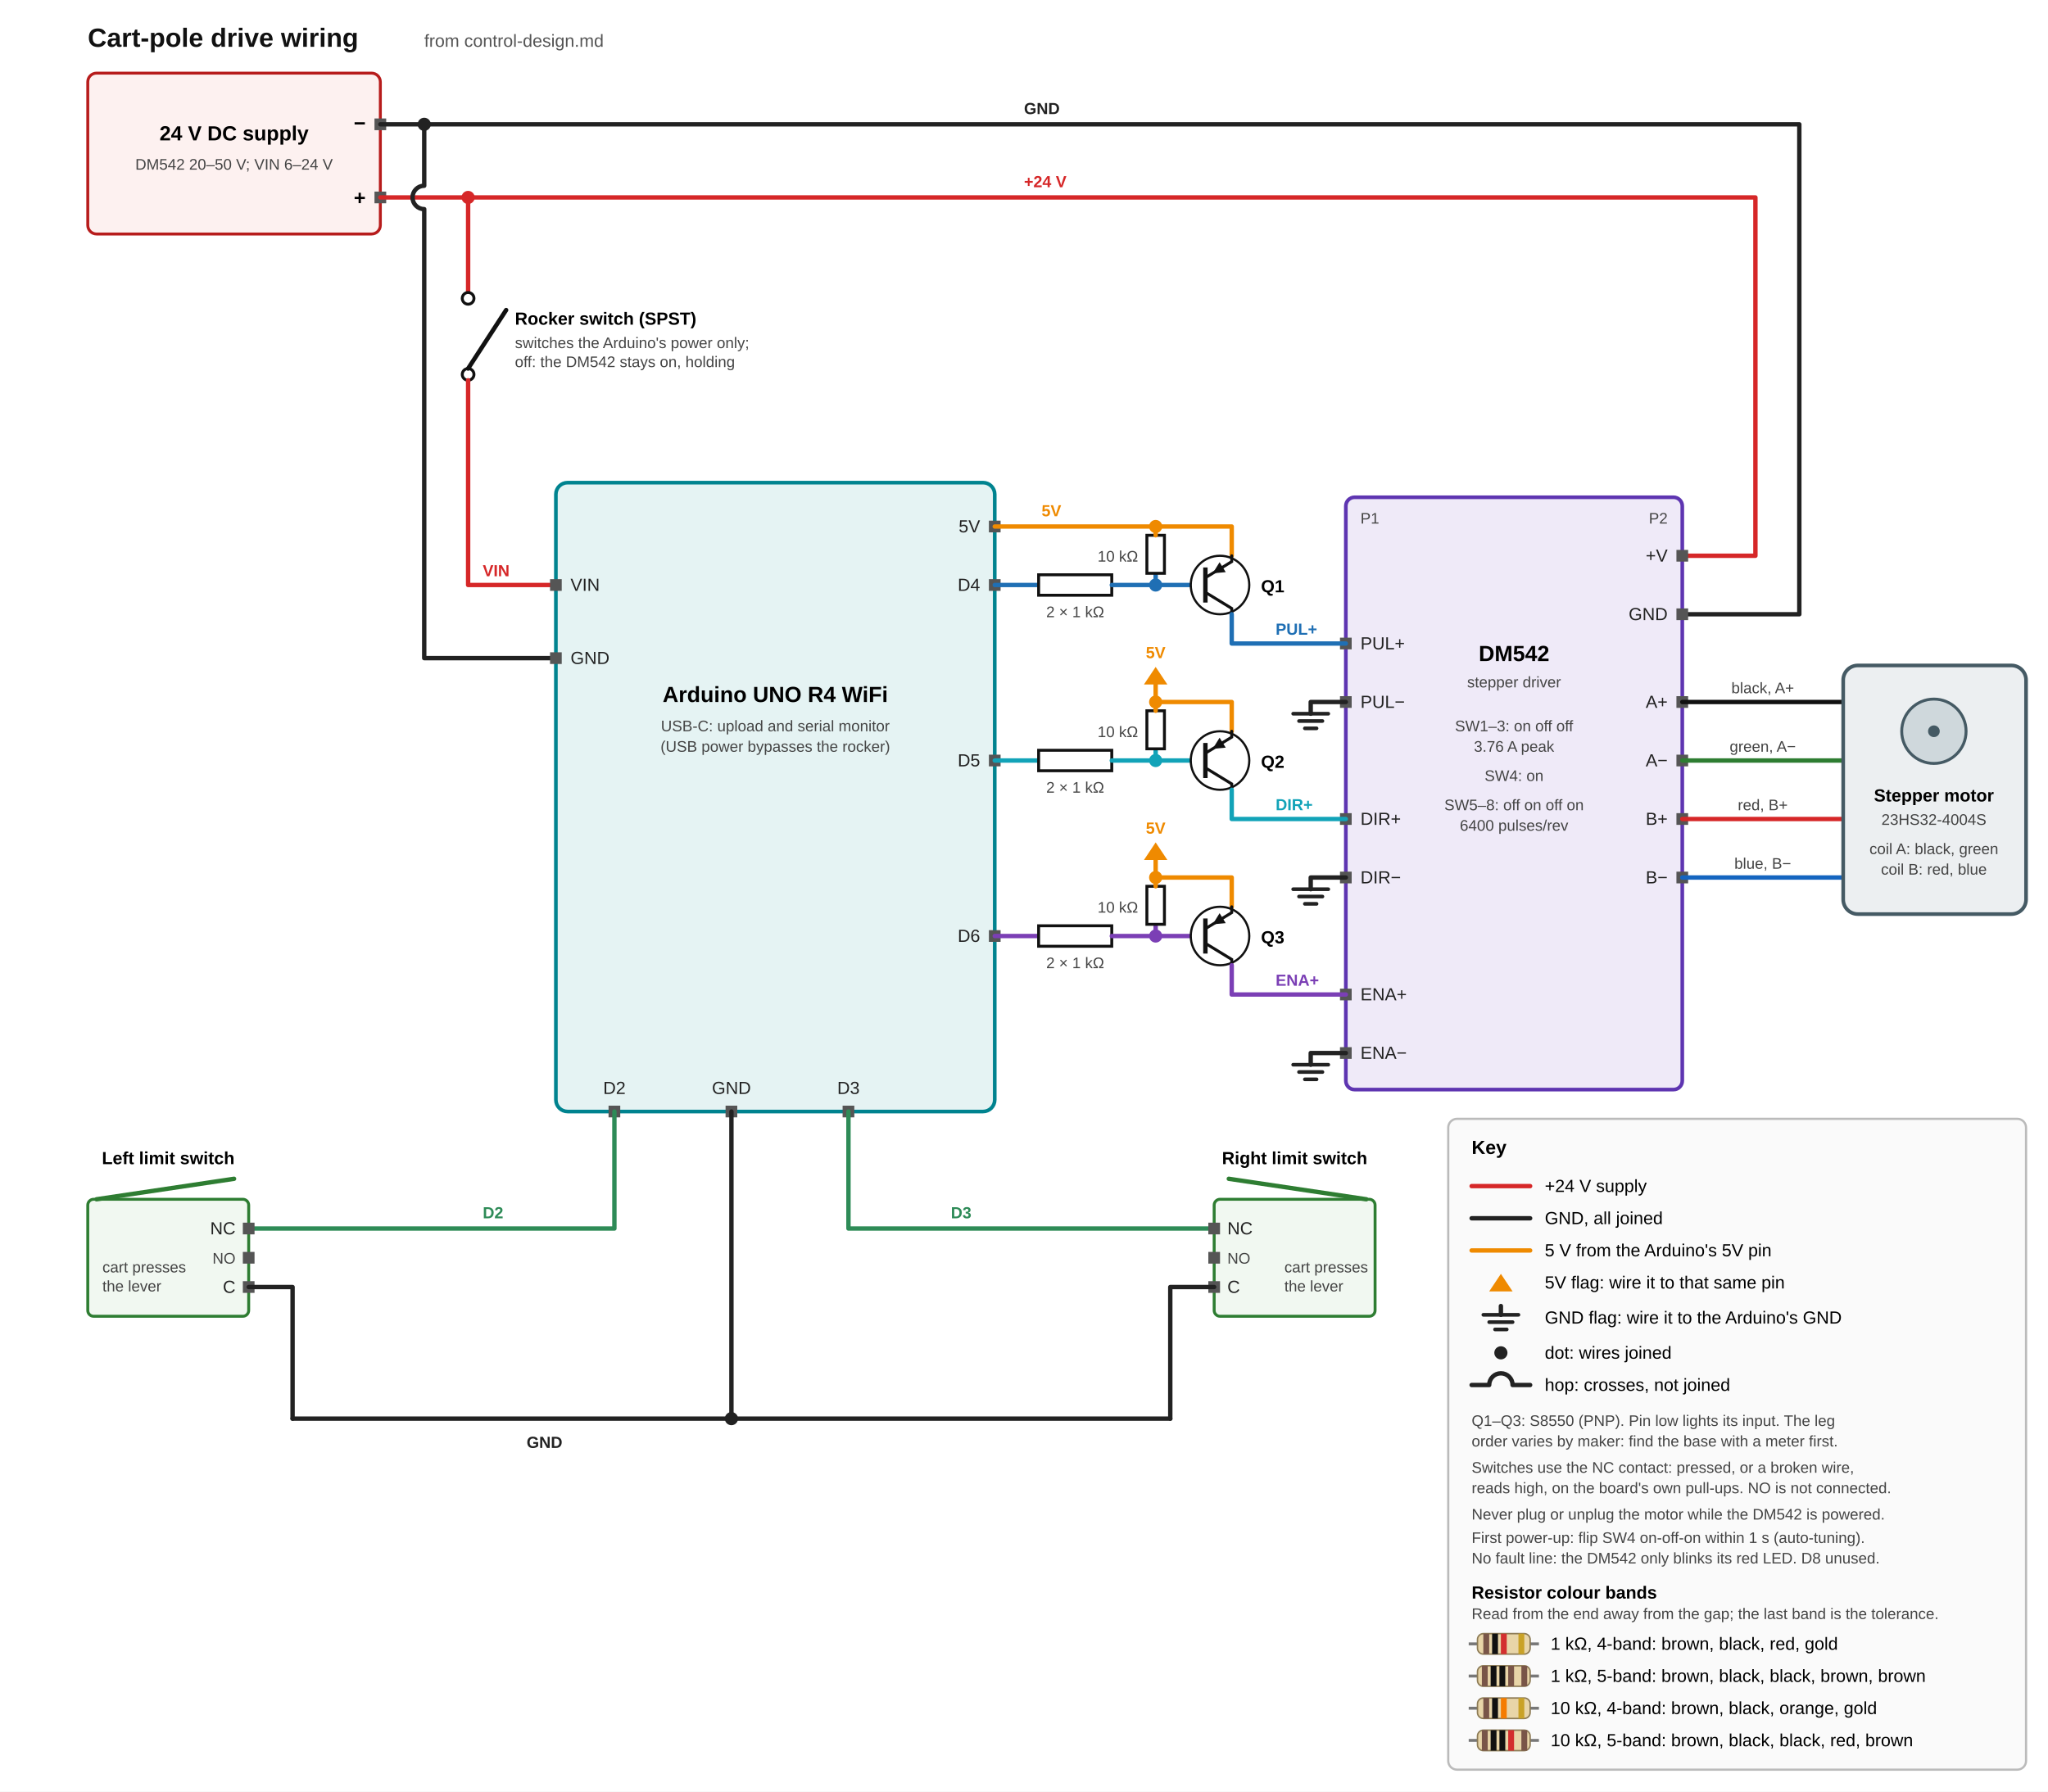
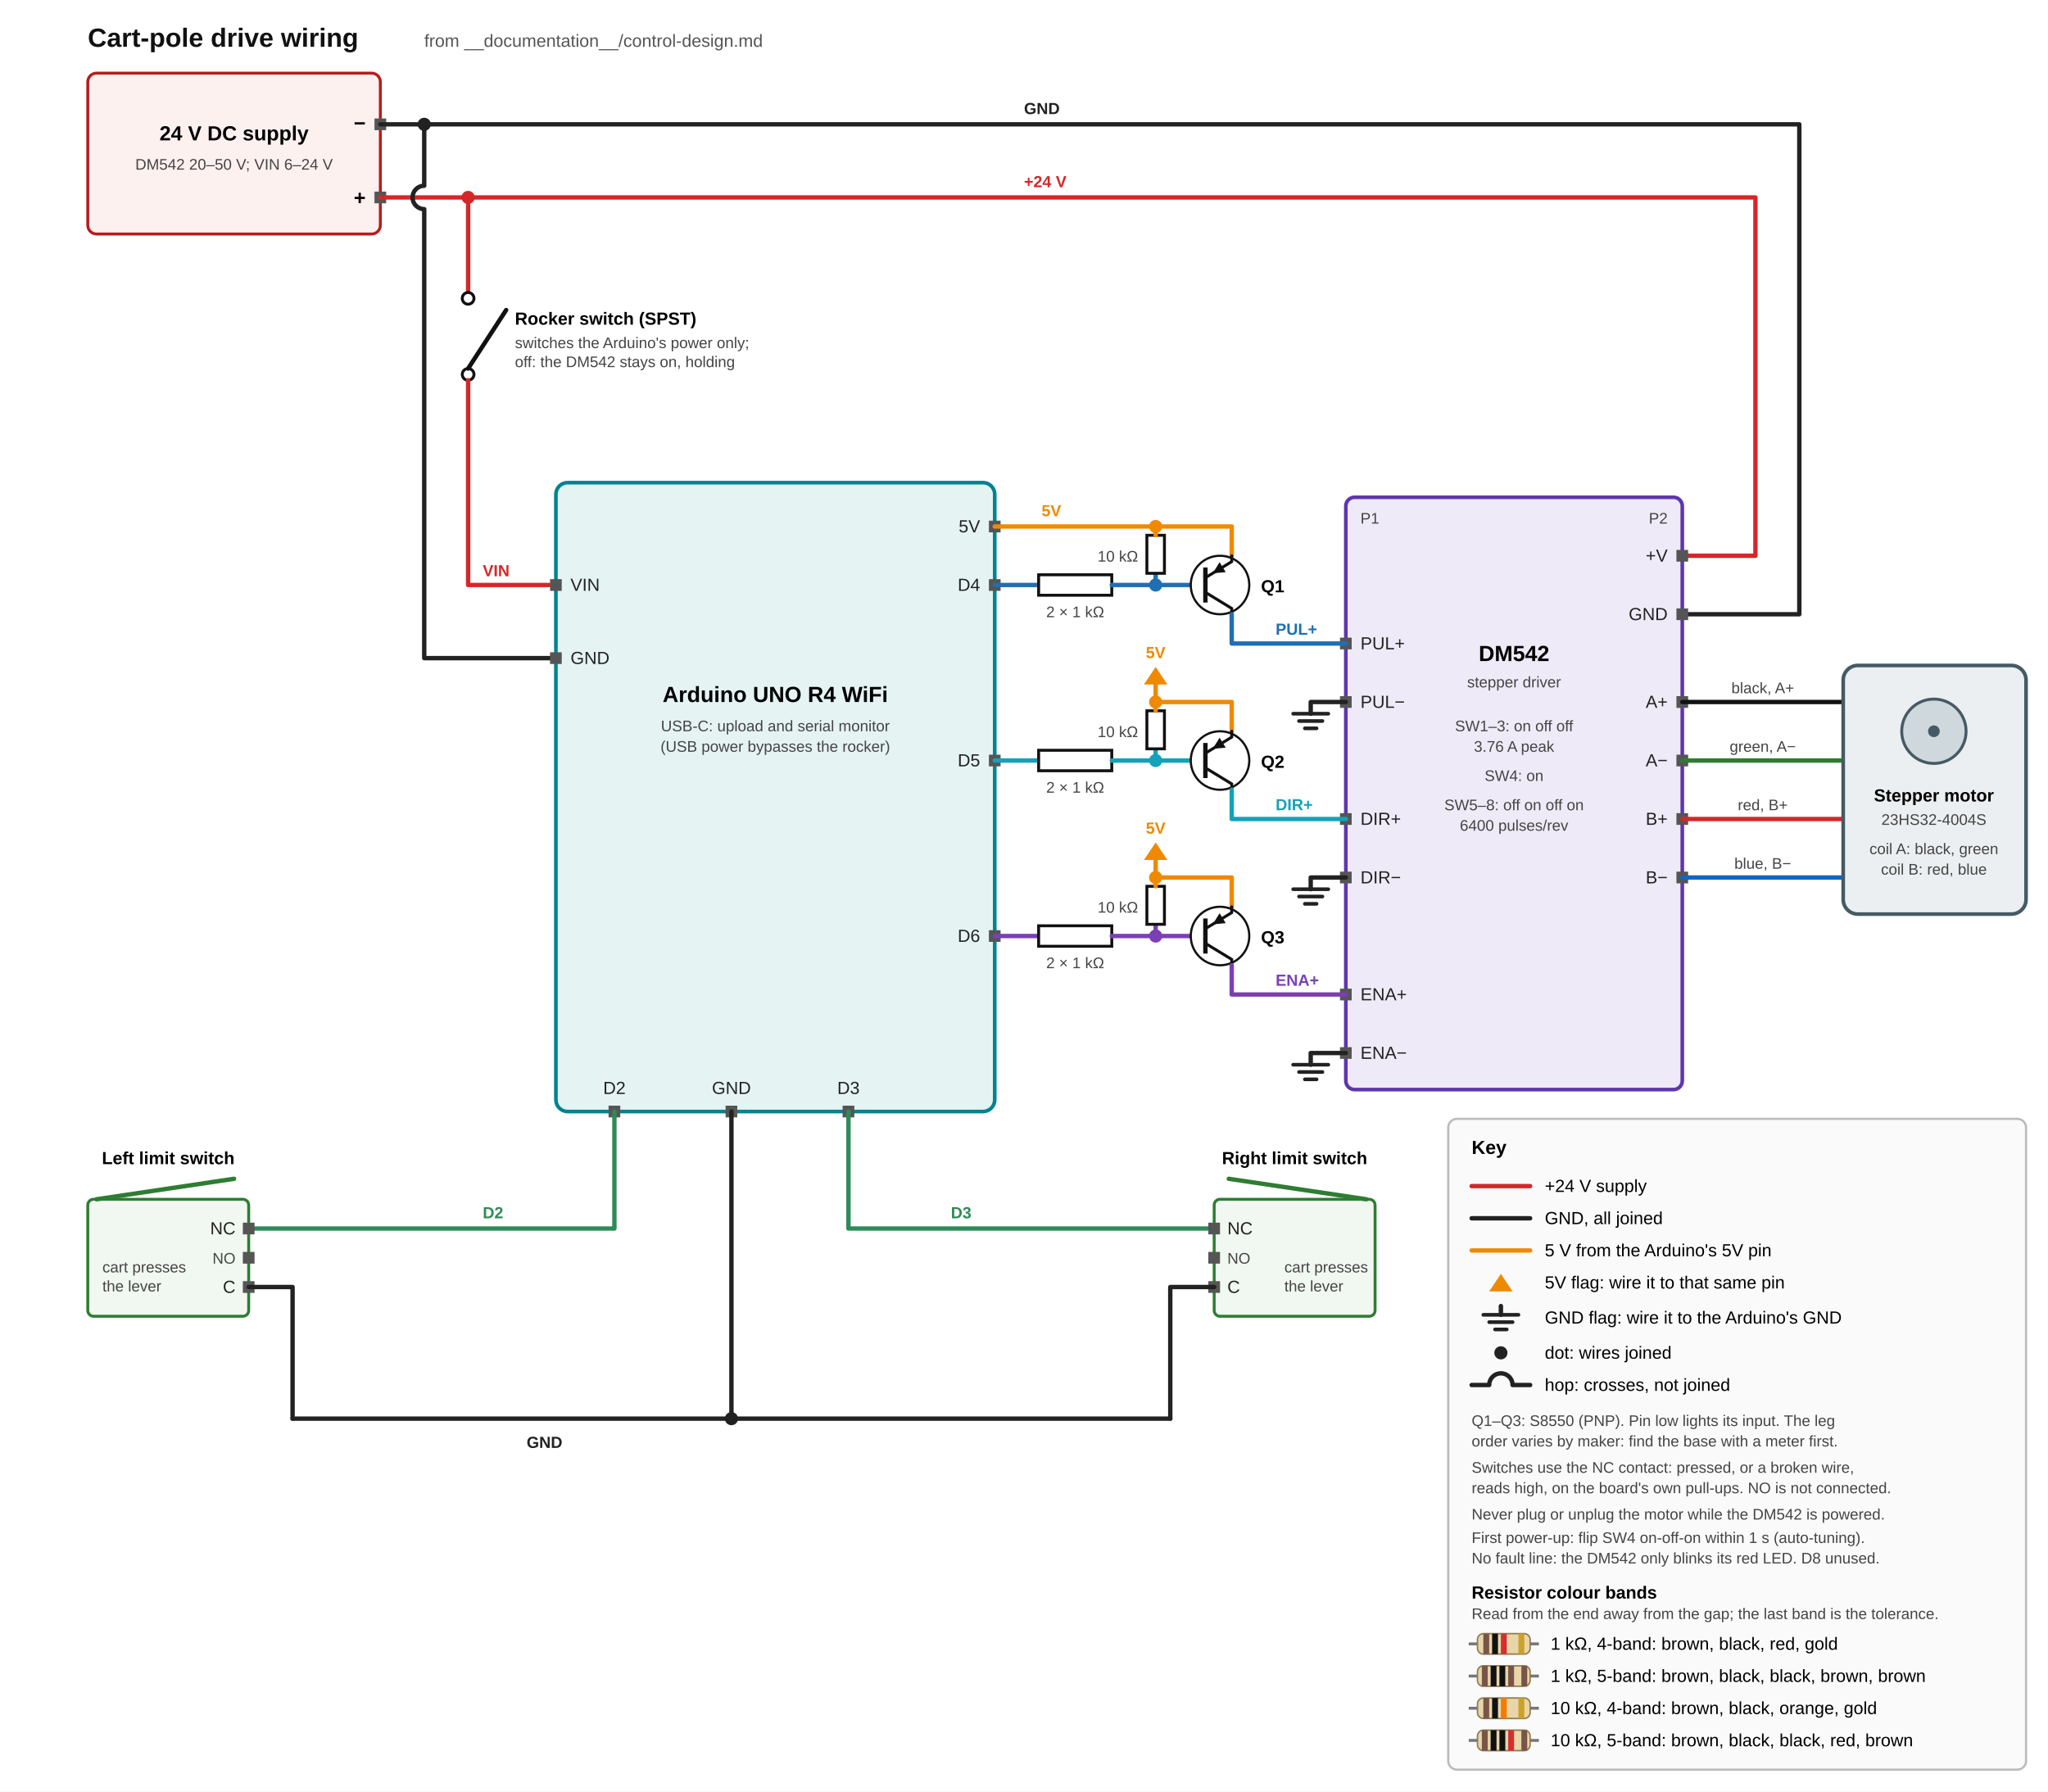
<svg xmlns="http://www.w3.org/2000/svg" viewBox="0 0 1400 1225" width="1400" height="1225" font-family="Segoe UI, Arial, sans-serif" font-size="12">
  <rect width="1400" height="1225" fill="#ffffff" />
  <text x="60" y="32" font-size="18" font-weight="bold" fill="#111">Cart-pole drive wiring</text>
-   <text x="290" y="32" font-size="12" fill="#555">from control-design.md</text>
+   <text x="290" y="32" font-size="12" fill="#555">from __documentation__/control-design.md</text>
  <defs>
    <style>
      .w { fill: none; stroke-width: 3; stroke-linecap: round; stroke-linejoin: round; }
      .v24 { stroke: #d62728; }
      .gnd { stroke: #222222; }
      .v5 { stroke: #ef8a00; }
      .en { stroke: #7b3fb5; }
      .step { stroke: #1f6fb4; }
      .dir { stroke: #12a3b8; }
      .sw { stroke: #2e8b57; }
      .dot { stroke: none; }
      .pin { fill: #555; }
      .lbl { fill: #222; }
      .small { font-size: 10.5px; fill: #444; }
      .wl { font-size: 11px; font-weight: bold; }
      .part { fill: #fff; stroke: #111; stroke-width: 2; }
      .sym { fill: none; stroke: #111; stroke-width: 2; stroke-linecap: round; }
      .earth { stroke: #222; stroke-width: 2.5; stroke-linecap: round; }
    </style>
  </defs>
  <rect x="60" y="50" width="200" height="110" rx="6" fill="#fdf1f0" stroke="#b71c1c" stroke-width="2" />
  <text x="160" y="96" text-anchor="middle" font-size="14" font-weight="bold">24 V DC supply</text>
  <text x="160" y="116" text-anchor="middle" class="small">DM542 20–50 V; VIN 6–24 V</text>
  <text x="250" y="89" text-anchor="end" font-size="14" font-weight="bold">−</text>
  <text x="250" y="140" text-anchor="end" font-size="14" font-weight="bold">+</text>
  <rect x="256" y="81" width="8" height="8" class="pin" />
  <rect x="256" y="131" width="8" height="8" class="pin" />
  <path class="w gnd" d="M260 85 H1230 V420 H1150" />
  <text x="700" y="78" class="wl" fill="#222">GND</text>
  <path class="w v24" d="M260 135 H1200 V380 H1150" />
  <text x="700" y="128" class="wl" fill="#d62728">+24 V</text>
  <circle cx="320" cy="135" r="4.5" fill="#d62728" class="dot" />
  <path class="w v24" d="M320 135 V200" />
  <circle cx="320" cy="204" r="4" fill="#fff" stroke="#111" stroke-width="2" />
  <circle cx="320" cy="256" r="4" fill="#fff" stroke="#111" stroke-width="2" />
  <line x1="320" y1="252" x2="346" y2="212" stroke="#111" stroke-width="3" stroke-linecap="round" />
  <path class="w v24" d="M320 260 V400 H380" />
  <text x="352" y="222" font-weight="bold">Rocker switch (SPST)</text>
  <text x="352" y="238" class="small">switches the Arduino's power only;</text>
  <text x="352" y="251" class="small">off: the DM542 stays on, holding</text>
  <text x="330" y="394" class="wl" fill="#d62728">VIN</text>
  <circle cx="290" cy="85" r="4.5" fill="#222" class="dot" />
  <path class="w gnd" d="M290 85 V127 A8 8 0 0 0 290 143 V450 H380" />
  <rect x="380" y="330" width="300" height="430" rx="8" fill="#e5f3f3" stroke="#00838f" stroke-width="2.5" />
  <text x="530" y="480" text-anchor="middle" font-size="15" font-weight="bold">Arduino UNO R4 WiFi</text>
  <text x="530" y="500" text-anchor="middle" class="small">USB-C: upload and serial monitor</text>
  <text x="530" y="514" text-anchor="middle" class="small">(USB power bypasses the rocker)</text>
  <rect x="376" y="396" width="8" height="8" class="pin" />
  <text x="390" y="404" class="lbl">VIN</text>
  <rect x="376" y="446" width="8" height="8" class="pin" />
  <text x="390" y="454" class="lbl">GND</text>
  <rect x="676" y="356" width="8" height="8" class="pin" />
  <text x="670" y="364" text-anchor="end" class="lbl">5V</text>
  <rect x="676" y="396" width="8" height="8" class="pin" />
  <text x="670" y="404" text-anchor="end" class="lbl">D4</text>
  <rect x="676" y="516" width="8" height="8" class="pin" />
  <text x="670" y="524" text-anchor="end" class="lbl">D5</text>
  <rect x="676" y="636" width="8" height="8" class="pin" />
  <text x="670" y="644" text-anchor="end" class="lbl">D6</text>
  <rect x="416" y="756" width="8" height="8" class="pin" />
  <text x="420" y="748" text-anchor="middle" class="lbl">D2</text>
  <rect x="496" y="756" width="8" height="8" class="pin" />
  <text x="500" y="748" text-anchor="middle" class="lbl">GND</text>
  <rect x="576" y="756" width="8" height="8" class="pin" />
  <text x="580" y="748" text-anchor="middle" class="lbl">D3</text>
  <rect x="920" y="340" width="230" height="405" rx="6" fill="#efeaf8" stroke="#5e35b1" stroke-width="2.5" />
  <text x="930" y="358" class="small">P1</text>
  <text x="1140" y="358" text-anchor="end" class="small">P2</text>
  <text x="1035" y="452" text-anchor="middle" font-size="15" font-weight="bold">DM542</text>
  <text x="1035" y="470" text-anchor="middle" class="small">stepper driver</text>
  <text x="1035" y="500" text-anchor="middle" class="small">SW1–3: on off off</text>
  <text x="1035" y="514" text-anchor="middle" class="small">3.76 A peak</text>
  <text x="1035" y="534" text-anchor="middle" class="small">SW4: on</text>
  <text x="1035" y="554" text-anchor="middle" class="small">SW5–8: off on off on</text>
  <text x="1035" y="568" text-anchor="middle" class="small">6400 pulses/rev</text>
  <g class="pin">
    <rect x="916" y="436" width="8" height="8" />
    <rect x="916" y="476" width="8" height="8" />
    <rect x="916" y="556" width="8" height="8" />
    <rect x="916" y="596" width="8" height="8" />
    <rect x="916" y="676" width="8" height="8" />
    <rect x="916" y="716" width="8" height="8" />
  </g>
  <text x="930" y="444" class="lbl">PUL+</text>
  <text x="930" y="484" class="lbl">PUL−</text>
  <text x="930" y="564" class="lbl">DIR+</text>
  <text x="930" y="604" class="lbl">DIR−</text>
  <text x="930" y="684" class="lbl">ENA+</text>
  <text x="930" y="724" class="lbl">ENA−</text>
  <g class="pin">
    <rect x="1146" y="376" width="8" height="8" />
    <rect x="1146" y="416" width="8" height="8" />
    <rect x="1146" y="476" width="8" height="8" />
    <rect x="1146" y="516" width="8" height="8" />
    <rect x="1146" y="556" width="8" height="8" />
    <rect x="1146" y="596" width="8" height="8" />
  </g>
  <text x="1140" y="384" text-anchor="end" class="lbl">+V</text>
  <text x="1140" y="424" text-anchor="end" class="lbl">GND</text>
  <text x="1140" y="484" text-anchor="end" class="lbl">A+</text>
  <text x="1140" y="524" text-anchor="end" class="lbl">A−</text>
  <text x="1140" y="564" text-anchor="end" class="lbl">B+</text>
  <text x="1140" y="604" text-anchor="end" class="lbl">B−</text>
  <path class="w v5" d="M680 360 H790" />
  <text x="712" y="353" class="wl" fill="#ef8a00">5V</text>
  <path class="w step" d="M680 400 H710" />
  <rect x="710" y="393" width="50" height="14" class="part" />
  <text x="735" y="422" text-anchor="middle" class="small">2 × 1 kΩ</text>
  <path class="w step" d="M760 400 H824" />
  <circle cx="790" cy="400" r="4.5" fill="#1f6fb4" class="dot" />
  <path class="w step" d="M790 400 V392" />
  <rect x="784" y="366" width="12" height="26" class="part" />
  <text x="778" y="384" text-anchor="end" class="small">10 kΩ</text>
  <path class="w v5" d="M790 366 V360 H842 V380" />
  <circle cx="790" cy="360" r="4.5" fill="#ef8a00" class="dot" />
  <circle cx="834" cy="400" r="20" fill="#fff" stroke="#111" stroke-width="1.5" />
  <line x1="824" y1="388" x2="824" y2="412" stroke="#111" stroke-width="3" />
  <path class="sym" d="M842 380 V384 L824 395" />
  <path d="M829 392 L833.7 384.4 L837.9 391.2 Z" fill="#111" />
  <path class="sym" d="M824 405 L842 416 V420" />
  <text x="862" y="405" font-weight="bold">Q1</text>
  <path class="w step" d="M842 420 V440 H920" />
  <text x="872" y="434" class="wl" fill="#1f6fb4">PUL+</text>
  <path class="w gnd" d="M920 480 H896 V488" />
  <line x1="884" y1="488" x2="908" y2="488" class="earth" />
  <line x1="888" y1="493" x2="904" y2="493" class="earth" />
  <line x1="892" y1="498" x2="900" y2="498" class="earth" />
  <path class="w dir" d="M680 520 H710" />
  <rect x="710" y="513" width="50" height="14" class="part" />
  <text x="735" y="542" text-anchor="middle" class="small">2 × 1 kΩ</text>
  <path class="w dir" d="M760 520 H824" />
  <circle cx="790" cy="520" r="4.5" fill="#12a3b8" class="dot" />
  <path class="w dir" d="M790 520 V512" />
  <rect x="784" y="486" width="12" height="26" class="part" />
  <text x="778" y="504" text-anchor="end" class="small">10 kΩ</text>
  <path class="w v5" d="M790 486 V480 H842 V500" />
  <path class="w v5" d="M790 480 V468" />
  <path d="M782 468 L790 456 L798 468 Z" fill="#ef8a00" />
  <text x="790" y="450" text-anchor="middle" class="wl" fill="#ef8a00">5V</text>
  <circle cx="790" cy="480" r="4.5" fill="#ef8a00" class="dot" />
  <circle cx="834" cy="520" r="20" fill="#fff" stroke="#111" stroke-width="1.5" />
  <line x1="824" y1="508" x2="824" y2="532" stroke="#111" stroke-width="3" />
  <path class="sym" d="M842 500 V504 L824 515" />
  <path d="M829 512 L833.7 504.4 L837.9 511.2 Z" fill="#111" />
  <path class="sym" d="M824 525 L842 536 V540" />
  <text x="862" y="525" font-weight="bold">Q2</text>
  <path class="w dir" d="M842 540 V560 H920" />
  <text x="872" y="554" class="wl" fill="#12a3b8">DIR+</text>
  <path class="w gnd" d="M920 600 H896 V608" />
  <line x1="884" y1="608" x2="908" y2="608" class="earth" />
  <line x1="888" y1="613" x2="904" y2="613" class="earth" />
  <line x1="892" y1="618" x2="900" y2="618" class="earth" />
  <path class="w en" d="M680 640 H710" />
  <rect x="710" y="633" width="50" height="14" class="part" />
  <text x="735" y="662" text-anchor="middle" class="small">2 × 1 kΩ</text>
  <path class="w en" d="M760 640 H824" />
  <circle cx="790" cy="640" r="4.5" fill="#7b3fb5" class="dot" />
  <path class="w en" d="M790 640 V632" />
  <rect x="784" y="606" width="12" height="26" class="part" />
  <text x="778" y="624" text-anchor="end" class="small">10 kΩ</text>
  <path class="w v5" d="M790 606 V600 H842 V620" />
  <path class="w v5" d="M790 600 V588" />
  <path d="M782 588 L790 576 L798 588 Z" fill="#ef8a00" />
  <text x="790" y="570" text-anchor="middle" class="wl" fill="#ef8a00">5V</text>
  <circle cx="790" cy="600" r="4.5" fill="#ef8a00" class="dot" />
  <circle cx="834" cy="640" r="20" fill="#fff" stroke="#111" stroke-width="1.5" />
  <line x1="824" y1="628" x2="824" y2="652" stroke="#111" stroke-width="3" />
  <path class="sym" d="M842 620 V624 L824 635" />
  <path d="M829 632 L833.7 624.4 L837.9 631.2 Z" fill="#111" />
  <path class="sym" d="M824 645 L842 656 V660" />
  <text x="862" y="645" font-weight="bold">Q3</text>
  <path class="w en" d="M842 660 V680 H920" />
  <text x="872" y="674" class="wl" fill="#7b3fb5">ENA+</text>
  <path class="w gnd" d="M920 720 H896 V728" />
  <line x1="884" y1="728" x2="908" y2="728" class="earth" />
  <line x1="888" y1="733" x2="904" y2="733" class="earth" />
  <line x1="892" y1="738" x2="900" y2="738" class="earth" />
  <path class="w" stroke="#111111" d="M1150 480 H1260" />
  <path class="w" stroke="#2e7d32" d="M1150 520 H1260" />
  <path class="w" stroke="#d62728" d="M1150 560 H1260" />
  <path class="w" stroke="#1565c0" d="M1150 600 H1260" />
  <text x="1205" y="474" text-anchor="middle" class="small">black, A+</text>
  <text x="1205" y="514" text-anchor="middle" class="small">green, A−</text>
  <text x="1205" y="554" text-anchor="middle" class="small">red, B+</text>
  <text x="1205" y="594" text-anchor="middle" class="small">blue, B−</text>
  <rect x="1260" y="455" width="125" height="170" rx="10" fill="#eceff1" stroke="#455a64" stroke-width="2.5" />
  <circle cx="1322" cy="500" r="22" fill="#cfd8dc" stroke="#455a64" stroke-width="2" />
  <circle cx="1322" cy="500" r="4" fill="#455a64" />
  <text x="1322" y="548" text-anchor="middle" font-weight="bold">Stepper motor</text>
  <text x="1322" y="564" text-anchor="middle" class="small">23HS32-4004S</text>
  <text x="1322" y="584" text-anchor="middle" class="small">coil A: black, green</text>
  <text x="1322" y="598" text-anchor="middle" class="small">coil B: red, blue</text>
  <path class="w sw" d="M420 760 V840 H170" />
  <text x="330" y="833" class="wl" fill="#2e8b57">D2</text>
  <rect x="60" y="820" width="110" height="80" rx="4" fill="#f1f8f1" stroke="#2e7d32" stroke-width="2" />
  <line x1="66" y1="820" x2="160" y2="806" stroke="#2e7d32" stroke-width="3" stroke-linecap="round" />
  <text x="115" y="796" text-anchor="middle" font-weight="bold">Left limit switch</text>
  <text x="70" y="870" class="small">cart presses</text>
  <text x="70" y="883" class="small">the lever</text>
  <rect x="166" y="836" width="8" height="8" class="pin" />
  <rect x="166" y="856" width="8" height="8" class="pin" />
  <rect x="166" y="876" width="8" height="8" class="pin" />
  <text x="161" y="844" text-anchor="end" class="lbl">NC</text>
  <text x="161" y="864" text-anchor="end" class="small">NO</text>
  <text x="161" y="884" text-anchor="end" class="lbl">C</text>
  <path class="w gnd" d="M170 880 H200 V970" />
  <path class="w sw" d="M580 760 V840 H830" />
  <text x="650" y="833" class="wl" fill="#2e8b57">D3</text>
  <rect x="830" y="820" width="110" height="80" rx="4" fill="#f1f8f1" stroke="#2e7d32" stroke-width="2" />
  <line x1="934" y1="820" x2="840" y2="806" stroke="#2e7d32" stroke-width="3" stroke-linecap="round" />
  <text x="885" y="796" text-anchor="middle" font-weight="bold">Right limit switch</text>
  <text x="878" y="870" class="small">cart presses</text>
  <text x="878" y="883" class="small">the lever</text>
  <rect x="826" y="836" width="8" height="8" class="pin" />
  <rect x="826" y="856" width="8" height="8" class="pin" />
  <rect x="826" y="876" width="8" height="8" class="pin" />
  <text x="839" y="844" class="lbl">NC</text>
  <text x="839" y="864" class="small">NO</text>
  <text x="839" y="884" class="lbl">C</text>
  <path class="w gnd" d="M830 880 H800 V970" />
  <path class="w gnd" d="M500 760 V970" />
  <path class="w gnd" d="M200 970 H800" />
  <circle cx="500" cy="970" r="4.5" fill="#222" class="dot" />
  <text x="360" y="990" class="wl" fill="#222">GND</text>
  <rect x="990" y="765" width="395" height="445" rx="6" fill="#fafafa" stroke="#bbb" stroke-width="1.5" />
  <text x="1006" y="789" font-weight="bold" font-size="13">Key</text>
  <path class="w v24" d="M1006 811 H1046" />
  <text x="1056" y="815">+24 V supply</text>
  <path class="w gnd" d="M1006 833 H1046" />
  <text x="1056" y="837">GND, all joined</text>
  <path class="w v5" d="M1006 855 H1046" />
  <text x="1056" y="859">5 V from the Arduino's 5V pin</text>
  <path d="M1018 883 L1026 871 L1034 883 Z" fill="#ef8a00" />
  <text x="1056" y="881">5V flag: wire it to that same pin</text>
  <path class="w gnd" d="M1026 893 V899" />
  <line x1="1014" y1="899" x2="1038" y2="899" class="earth" />
  <line x1="1018" y1="904" x2="1034" y2="904" class="earth" />
  <line x1="1022" y1="909" x2="1030" y2="909" class="earth" />
  <text x="1056" y="905">GND flag: wire it to the Arduino's GND</text>
  <circle cx="1026" cy="925" r="4.5" fill="#222" />
  <text x="1056" y="929">dot: wires joined</text>
  <path class="w gnd" d="M1006 947 H1018 A8 8 0 0 1 1034 947 H1046" />
  <text x="1056" y="951">hop: crosses, not joined</text>
  <text x="1006" y="975" class="small">Q1–Q3: S8550 (PNP). Pin low lights its input. The leg</text>
  <text x="1006" y="989" class="small">order varies by maker: find the base with a meter first.</text>
  <text x="1006" y="1007" class="small">Switches use the NC contact: pressed, or a broken wire,</text>
  <text x="1006" y="1021" class="small">reads high, on the board's own pull-ups. NO is not connected.</text>
  <text x="1006" y="1039" class="small">Never plug or unplug the motor while the DM542 is powered.</text>
  <text x="1006" y="1055" class="small">First power-up: flip SW4 on-off-on within 1 s (auto-tuning).</text>
  <text x="1006" y="1069" class="small">No fault line: the DM542 only blinks its red LED. D8 unused.</text>
  <text x="1006" y="1093" font-weight="bold">Resistor colour bands</text>
  <text x="1006" y="1107" class="small">Read from the end away from the gap; the last band is the tolerance.</text>
  <g>
    <line x1="1004" y1="1124" x2="1052" y2="1124" stroke="#777" stroke-width="2" />
    <rect x="1010" y="1117" width="36" height="14" rx="4" fill="#e8d5a8" stroke="#8d7b55" />
    <rect x="1014" y="1117" width="4" height="14" fill="#795548" />
    <rect x="1020" y="1117" width="4" height="14" fill="#111" />
    <rect x="1026" y="1117" width="4" height="14" fill="#d32f2f" />
    <rect x="1038" y="1117" width="4" height="14" fill="#c9a227" />
    <text x="1060" y="1128">1 kΩ, 4-band: brown, black, red, gold</text>
  </g>
  <g>
    <line x1="1004" y1="1146" x2="1052" y2="1146" stroke="#777" stroke-width="2" />
    <rect x="1010" y="1139" width="36" height="14" rx="4" fill="#e8d5a8" stroke="#8d7b55" />
    <rect x="1013" y="1139" width="4" height="14" fill="#795548" />
    <rect x="1019" y="1139" width="4" height="14" fill="#111" />
    <rect x="1025" y="1139" width="4" height="14" fill="#111" />
    <rect x="1031" y="1139" width="4" height="14" fill="#795548" />
    <rect x="1040" y="1139" width="4" height="14" fill="#795548" />
    <text x="1060" y="1150">1 kΩ, 5-band: brown, black, black, brown, brown</text>
  </g>
  <g>
    <line x1="1004" y1="1168" x2="1052" y2="1168" stroke="#777" stroke-width="2" />
    <rect x="1010" y="1161" width="36" height="14" rx="4" fill="#e8d5a8" stroke="#8d7b55" />
    <rect x="1014" y="1161" width="4" height="14" fill="#795548" />
    <rect x="1020" y="1161" width="4" height="14" fill="#111" />
    <rect x="1026" y="1161" width="4" height="14" fill="#f57c00" />
    <rect x="1038" y="1161" width="4" height="14" fill="#c9a227" />
    <text x="1060" y="1172">10 kΩ, 4-band: brown, black, orange, gold</text>
  </g>
  <g>
    <line x1="1004" y1="1190" x2="1052" y2="1190" stroke="#777" stroke-width="2" />
    <rect x="1010" y="1183" width="36" height="14" rx="4" fill="#e8d5a8" stroke="#8d7b55" />
    <rect x="1013" y="1183" width="4" height="14" fill="#795548" />
    <rect x="1019" y="1183" width="4" height="14" fill="#111" />
    <rect x="1025" y="1183" width="4" height="14" fill="#111" />
    <rect x="1031" y="1183" width="4" height="14" fill="#d32f2f" />
    <rect x="1040" y="1183" width="4" height="14" fill="#795548" />
    <text x="1060" y="1194">10 kΩ, 5-band: brown, black, black, red, brown</text>
  </g>
</svg>
